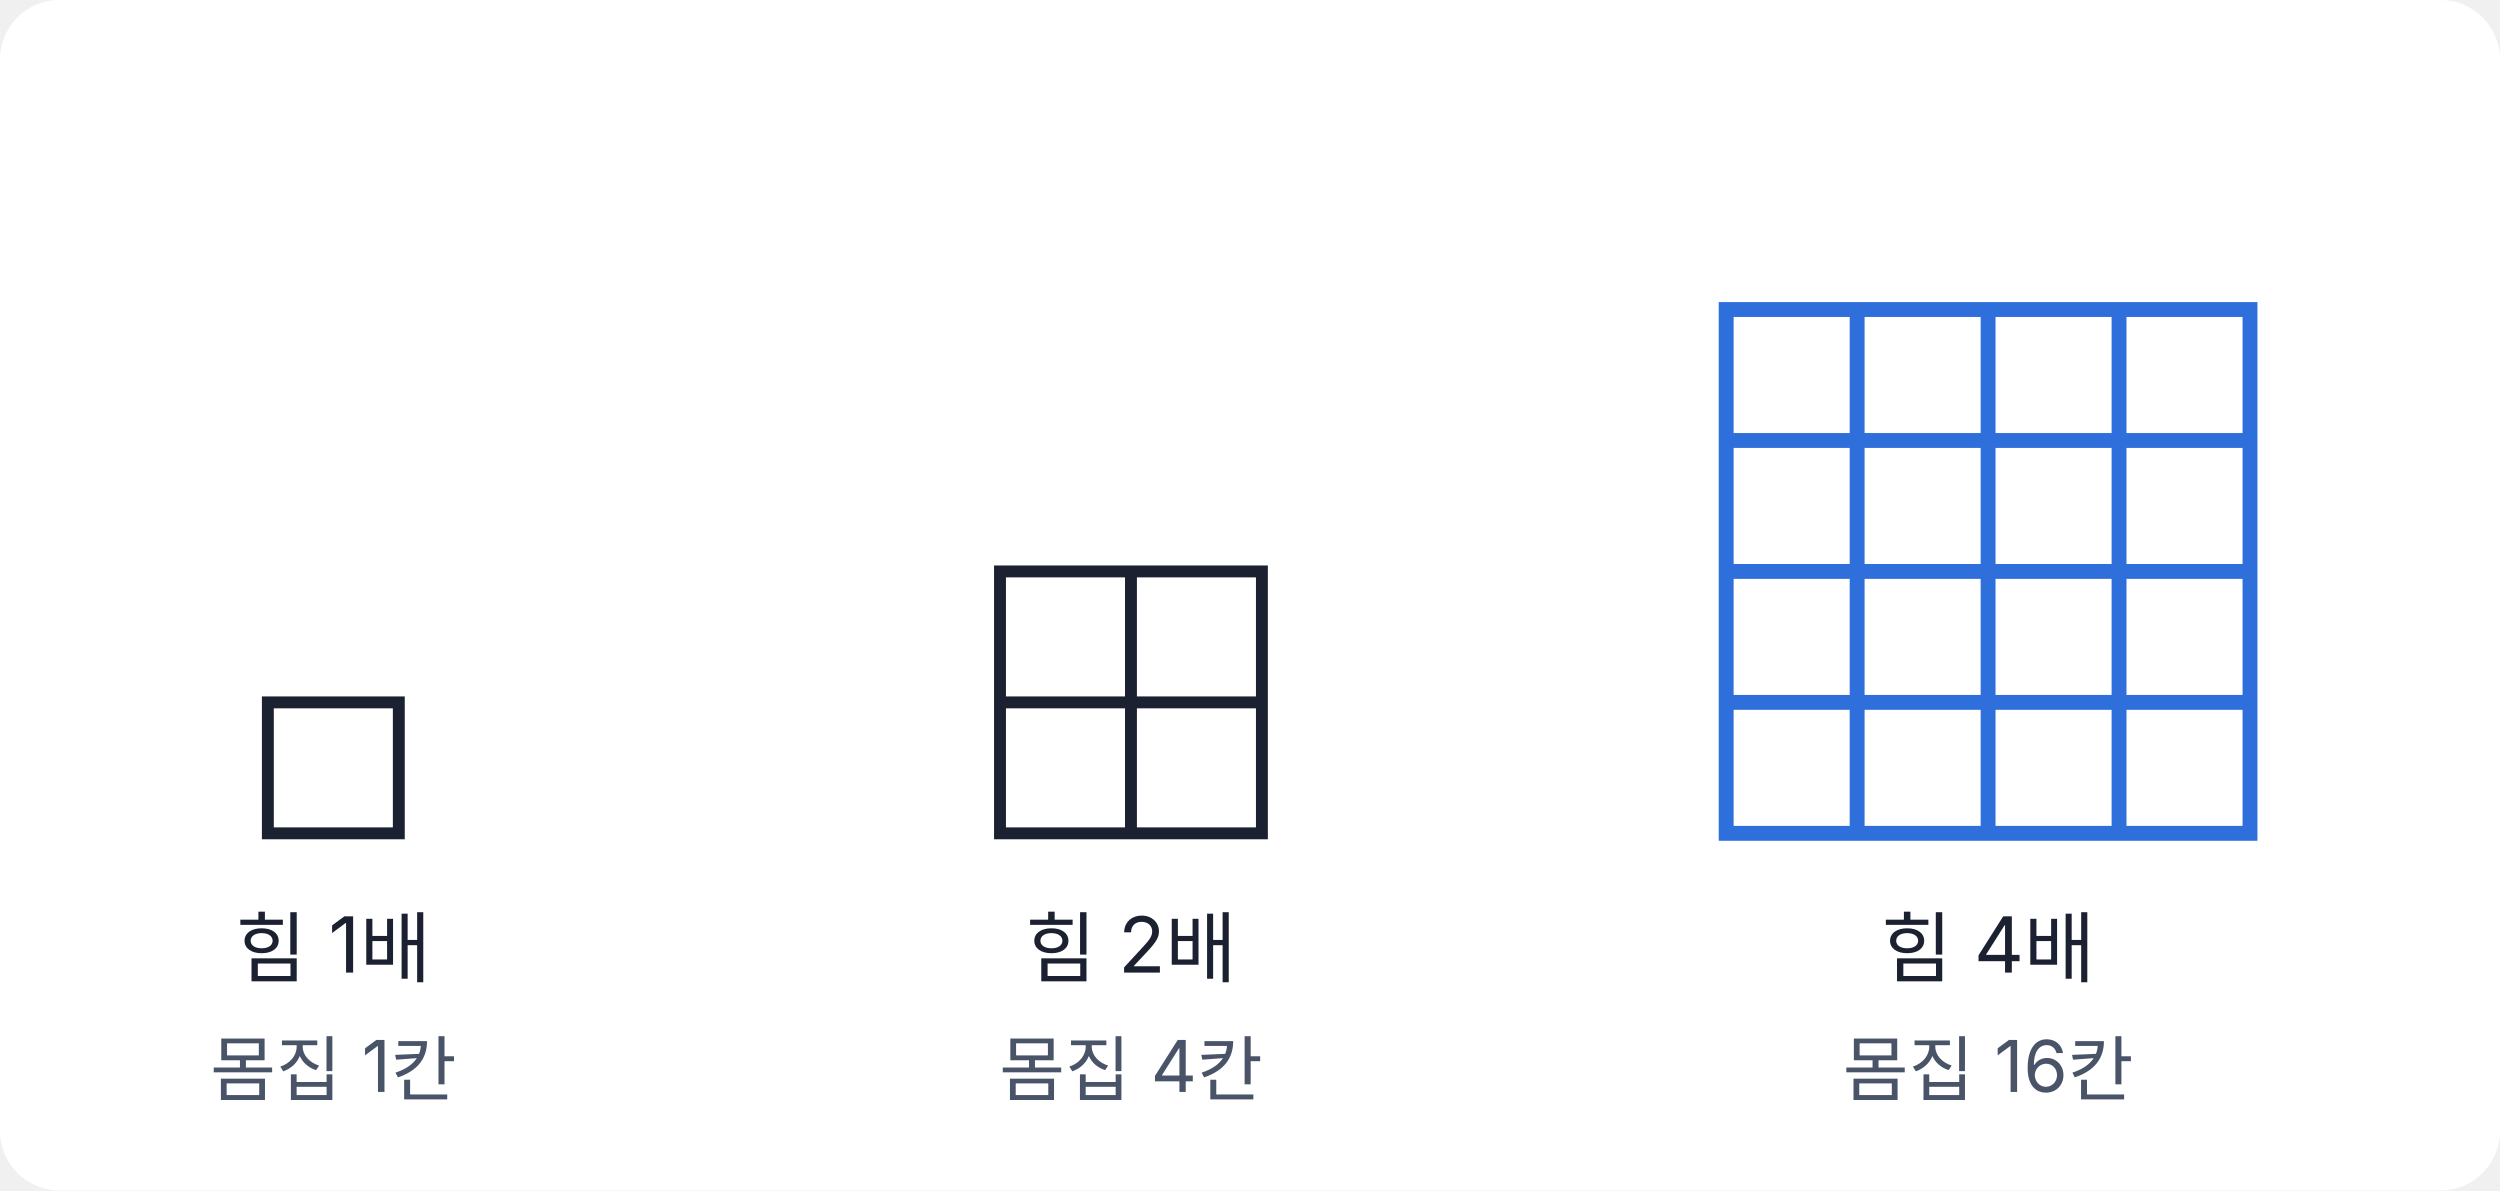
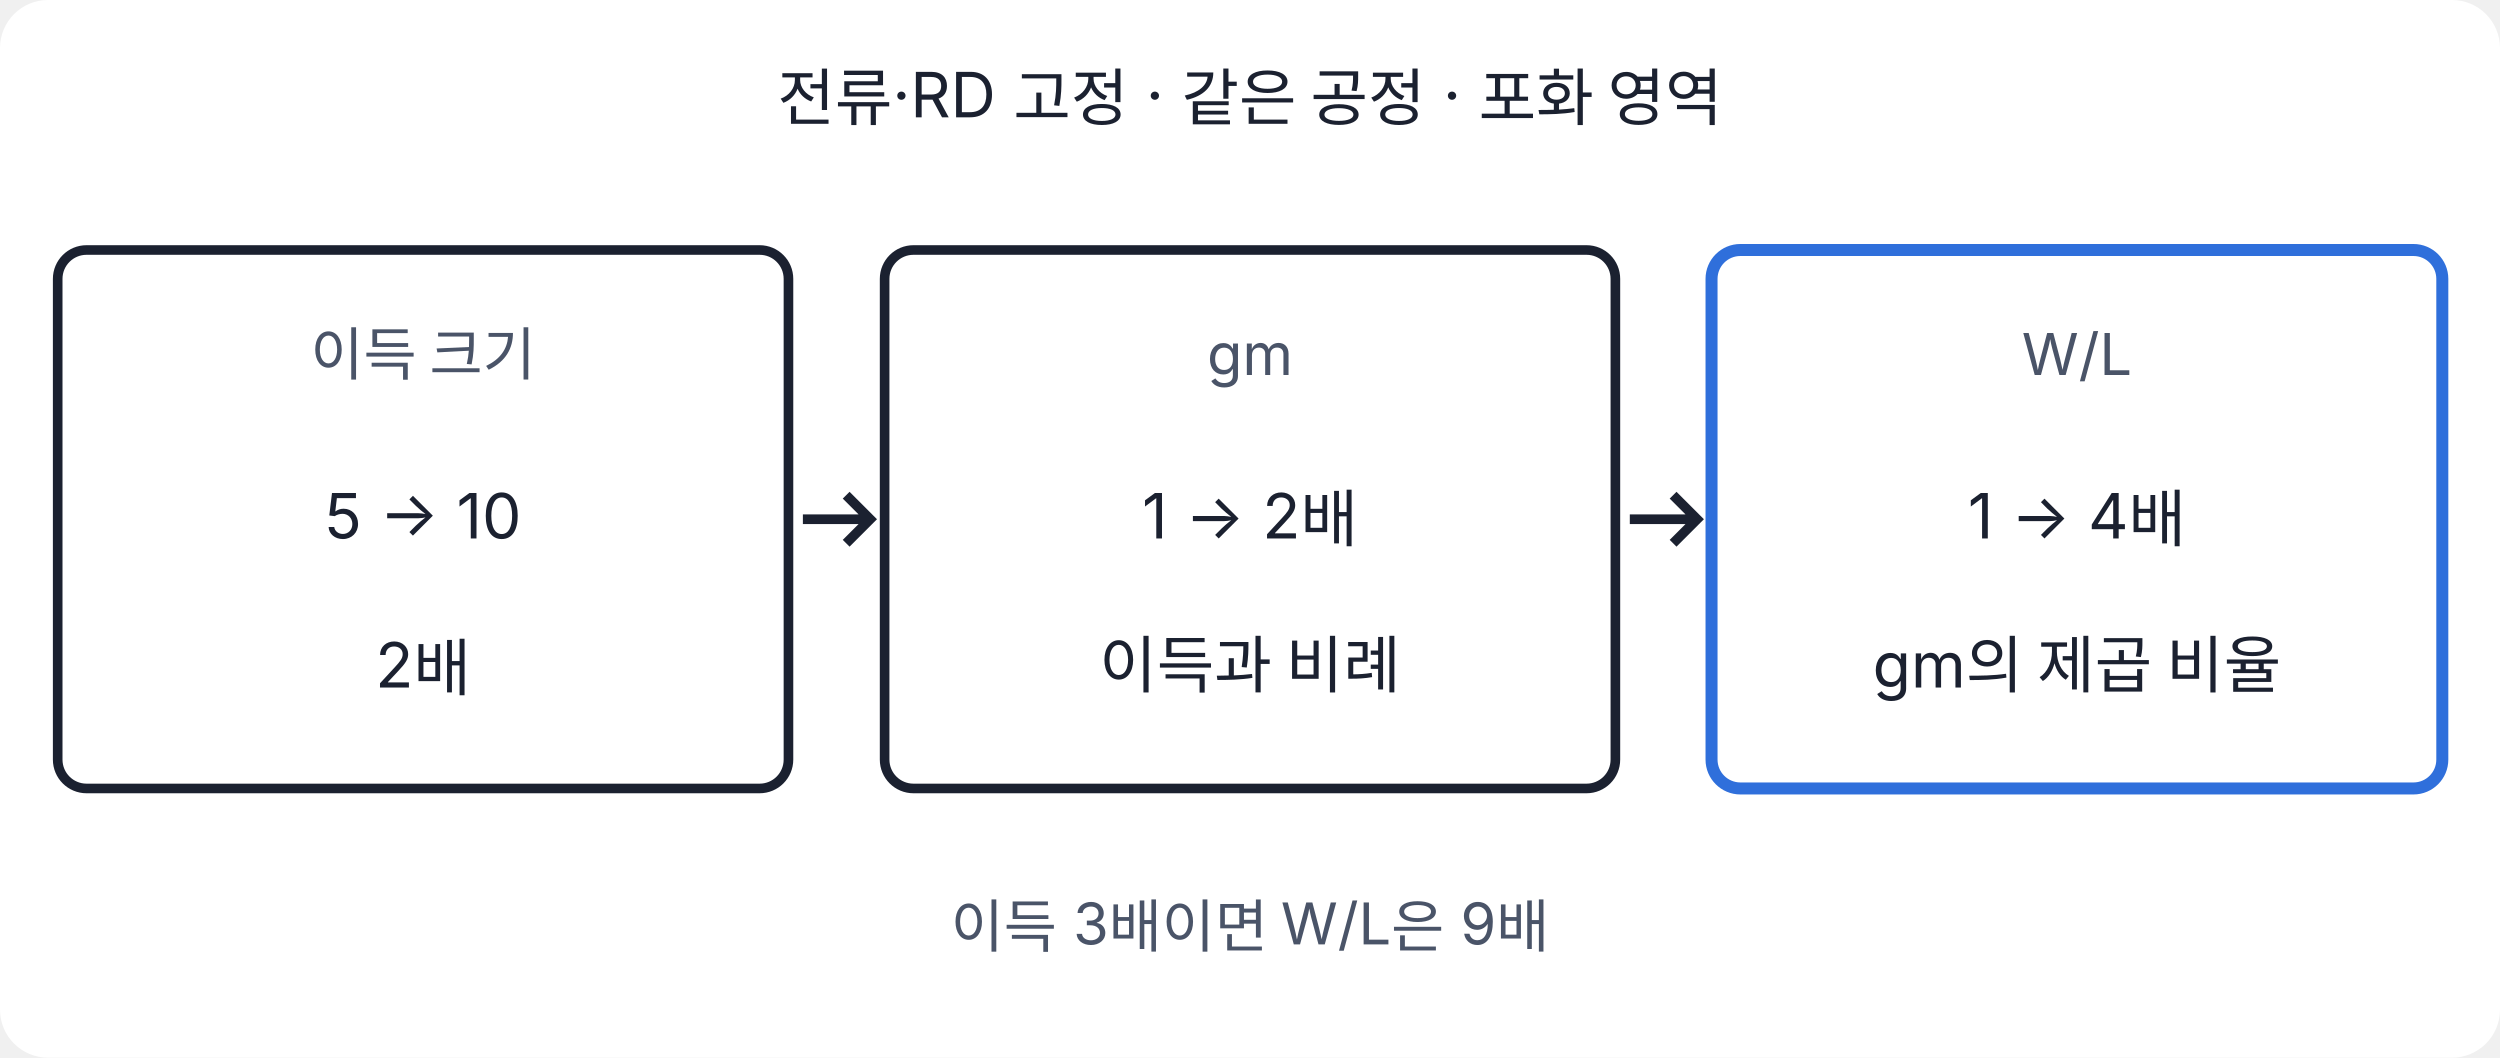
- <svg xmlns="http://www.w3.org/2000/svg" width="420" height="200" viewBox="0 0 420 200" role="img" aria-label="테두리 네모 칸을 세 묶음으로 그린 그림. 왼쪽은 한 칸(힘 1배), 가운데는 가로 두 칸 세로 두 칸인 네 칸(힘 2배), 오른쪽은 강조색 테두리로 그린 가로 네 칸 세로 네 칸인 열여섯 칸(힘 4배)">
+ <svg xmlns="http://www.w3.org/2000/svg" width="520" height="220" viewBox="0 0 520 220" role="img" aria-label="전류·RD 고정 · 같은 공정 · 포화 영역; 이득 크기 5 → 10 2배; gm 1 → 2배 이득과 비례; W/L 1 → 4배 gm의 제곱 비율; 이득 3배이면 W/L은 9배">
  <style>
svg { color: #1b2130; font-family: -apple-system, 'Apple SD Gothic Neo', 'Noto Sans KR', sans-serif; }
.fig-ink { stroke: #1b2130; fill: none; stroke-width: 2; }
.fig-accent { stroke: #2f6fdb; fill: none; stroke-width: 2.5; }
.fig-danger { stroke: #d92d20; fill: none; stroke-width: 2.5; }
.fig-dot { fill: #2f6fdb; }
.fig-text { fill: #1b2130; font-size: 13px; }
.fig-muted { fill: #4a5468; font-size: 12px; }
.axis { stroke: #dde2ea; stroke-width: 1.5; }
.tick { fill: #4a5468; font-size: 11px; }
.plot-truth { fill: none; stroke: #4a5468; stroke-width: 1.5; stroke-dasharray: 5 4; }
.plot-fit { fill: none; stroke: #2f6fdb; stroke-width: 2.5; }
.pt-train { fill: #2f6fdb; }
.pt-test { fill: #b54708; }
.mark-ml { stroke: #2f6fdb; stroke-width: 1.5; stroke-dasharray: 3 3; }
.mark-map { stroke: #067647; stroke-width: 1.5; stroke-dasharray: 3 3; }
.plot-like { fill: none; stroke: #2f6fdb; stroke-width: 2; }
.plot-prior { fill: none; stroke: #6941c6; stroke-width: 2; stroke-dasharray: 6 4; }
.plot-post { fill: none; stroke: #067647; stroke-width: 3; }
</style>
-   <rect x="0" y="0" width="420" height="200" rx="10" fill="#ffffff" />
-   <rect class="fig-ink" x="45" y="118" width="22" height="22" />
-   <text class="fig-text" x="56" y="164" text-anchor="middle">힘 1배</text>
-   <text class="fig-muted" x="56" y="184" text-anchor="middle">몸집 1칸</text>
-   <rect class="fig-ink" x="168" y="96" width="44" height="44" />
-   <line class="fig-ink" x1="190" y1="96" x2="190" y2="140" />
-   <line class="fig-ink" x1="168" y1="118" x2="212" y2="118" />
-   <text class="fig-text" x="190" y="164" text-anchor="middle">힘 2배</text>
-   <text class="fig-muted" x="190" y="184" text-anchor="middle">몸집 4칸</text>
-   <rect class="fig-accent" x="290" y="52" width="88" height="88" />
-   <line class="fig-accent" x1="312" y1="52" x2="312" y2="140" />
-   <line class="fig-accent" x1="334" y1="52" x2="334" y2="140" />
-   <line class="fig-accent" x1="356" y1="52" x2="356" y2="140" />
-   <line class="fig-accent" x1="290" y1="74" x2="378" y2="74" />
-   <line class="fig-accent" x1="290" y1="96" x2="378" y2="96" />
-   <line class="fig-accent" x1="290" y1="118" x2="378" y2="118" />
-   <text class="fig-text" x="334" y="164" text-anchor="middle">힘 4배</text>
-   <text class="fig-muted" x="334" y="184" text-anchor="middle">몸집 16칸</text>
+   <rect x="0" y="0" width="520" height="220" rx="10" fill="#ffffff" />
+   <text class="fig-text" x="260" y="25" text-anchor="middle" font-size="15">전류·RD 고정 · 같은 공정 · 포화 영역</text>
+   <rect class="fig-ink" x="12" y="52" width="152" height="112" rx="6" />
+   <text class="fig-muted" x="88" y="78" text-anchor="middle" font-size="14">이득 크기</text>
+   <text class="fig-text" x="88" y="112" text-anchor="middle" font-size="16">5 → 10</text>
+   <text class="fig-text" x="88" y="143" text-anchor="middle" font-size="14">2배</text>
+   <path class="fig-ink" d="M167,108 h14 m-5,-5 l5,5 -5,5" />
+   <rect class="fig-ink" x="184" y="52" width="152" height="112" rx="6" />
+   <text class="fig-muted" x="260" y="78" text-anchor="middle" font-size="14">gm</text>
+   <text class="fig-text" x="260" y="112" text-anchor="middle" font-size="16">1 → 2배</text>
+   <text class="fig-text" x="260" y="143" text-anchor="middle" font-size="14">이득과 비례</text>
+   <path class="fig-ink" d="M339,108 h14 m-5,-5 l5,5 -5,5" />
+   <rect class="fig-accent" x="356" y="52" width="152" height="112" rx="6" />
+   <text class="fig-muted" x="432" y="78" text-anchor="middle" font-size="14">W/L</text>
+   <text class="fig-text" x="432" y="112" text-anchor="middle" font-size="16">1 → 4배</text>
+   <text class="fig-text" x="432" y="143" text-anchor="middle" font-size="14">gm의 제곱 비율</text>
+   <text class="fig-muted" x="260" y="197" text-anchor="middle" font-size="14">이득 3배이면 W/L은 9배</text>
</svg>
